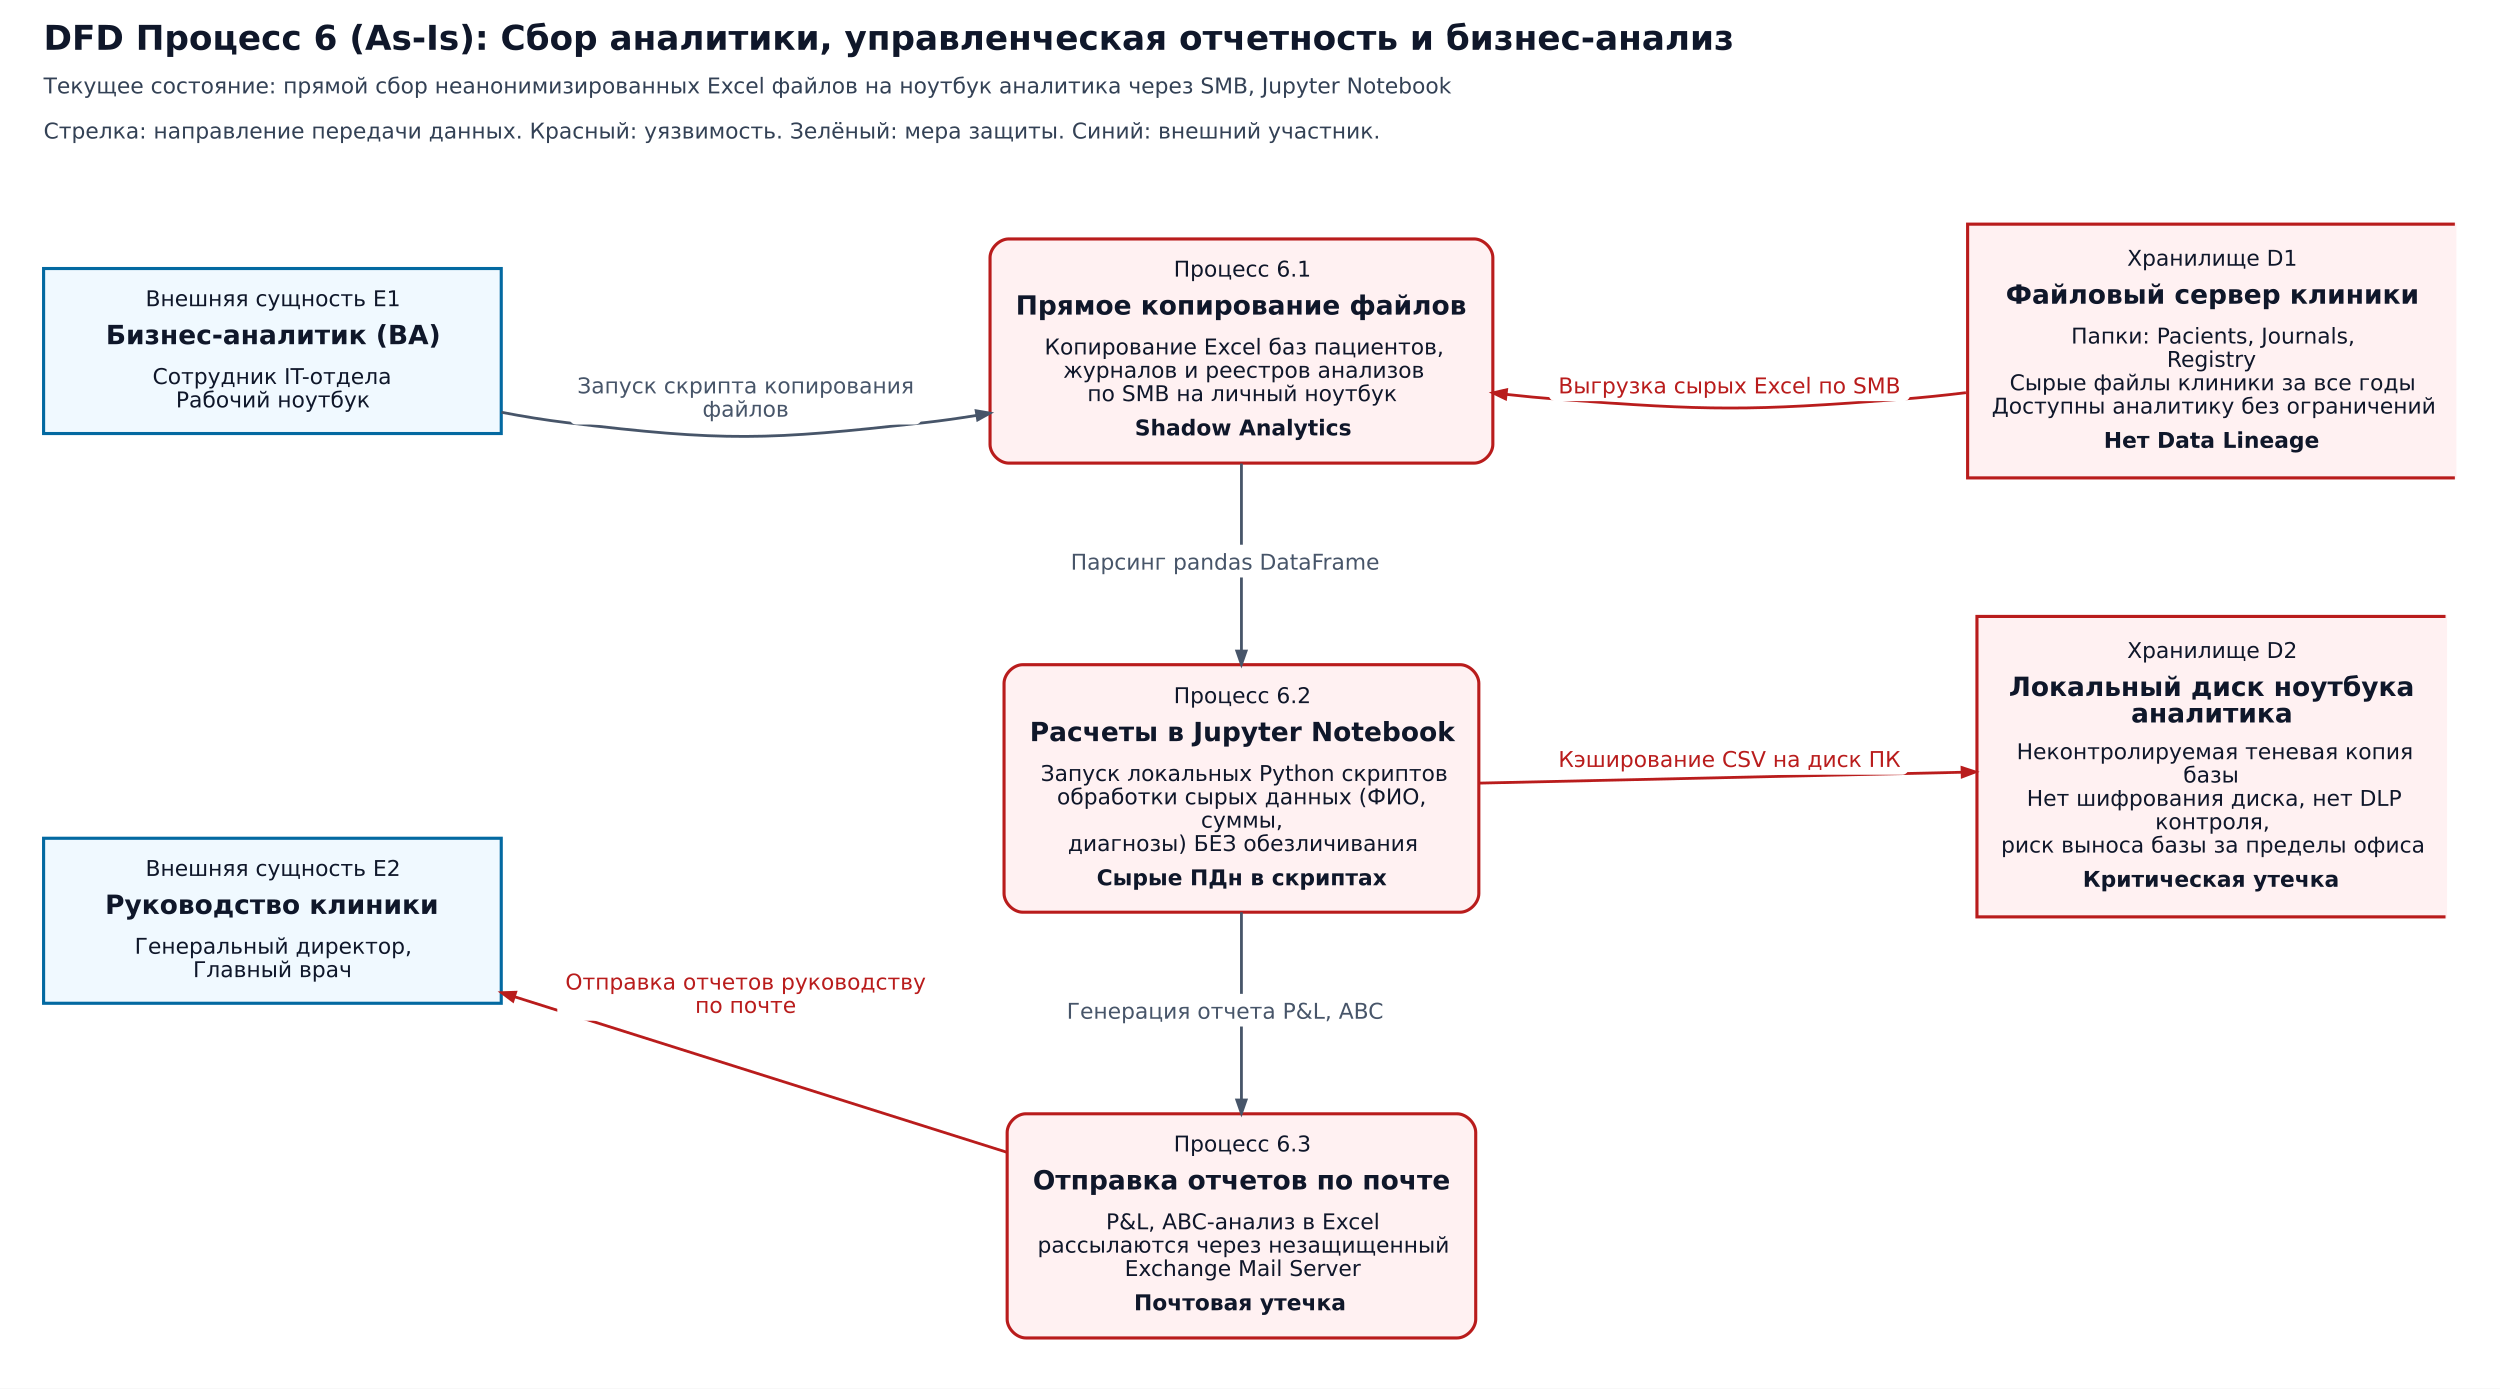
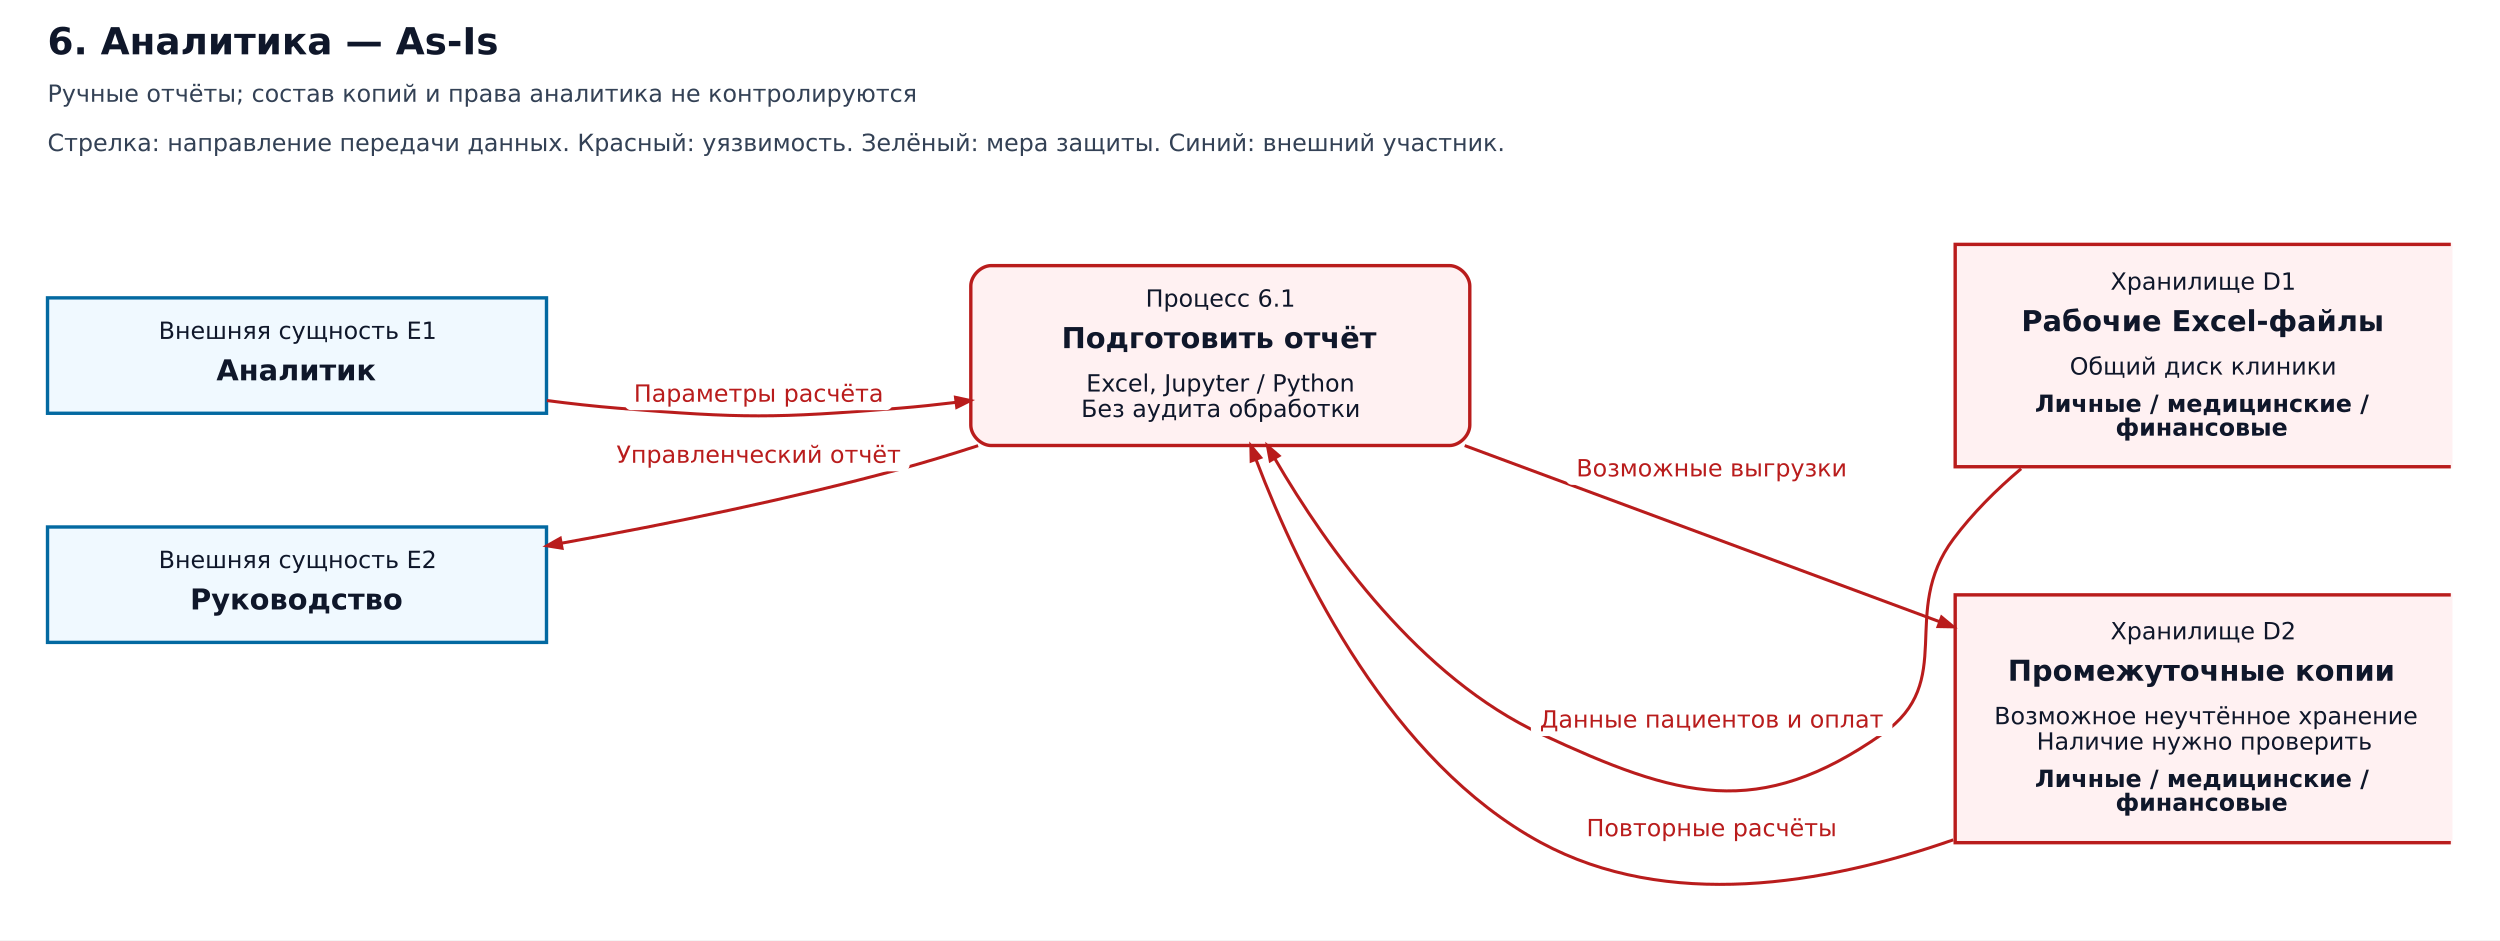
- <svg xmlns="http://www.w3.org/2000/svg" width="1606" height="892" viewBox="0 0 1606 892" role="img" aria-labelledby="title description">
-   <rect width="1606" height="892" fill="white" />
-   <text x="28" y="32" font-family="DejaVu Sans" font-size="22" fill="#0f172a" font-weight="700">DFD Процесс 6 (As-Is): Сбор аналитики, управленческая отчетность и бизнес-анализ</text>
-   <text x="28" y="60" font-family="DejaVu Sans" font-size="14" fill="#334155" font-weight="400">Текущее состояние: прямой сбор неанонимизированных Excel файлов на ноутбук аналитика через SMB, Jupyter Notebook</text>
+ <svg xmlns="http://www.w3.org/2000/svg" width="1473" height="554" viewBox="0 0 1473 554" role="img" aria-labelledby="title description">
+   <rect width="1473" height="554" fill="white" />
+   <text x="28" y="32" font-family="DejaVu Sans" font-size="22" fill="#0f172a" font-weight="700">6. Аналитика — As-Is</text>
+   <text x="28" y="60" font-family="DejaVu Sans" font-size="14" fill="#334155" font-weight="400">Ручные отчёты; состав копий и права аналитика не контролируются</text>
  <text x="28" y="89" font-family="DejaVu Sans" font-size="14" fill="#334155" font-weight="400">Стрелка: направление передачи данных. Красный: уязвимость. Зелёный: мера защиты. Синий: внешний участник.</text>
-   <g id="graph0" class="graph" transform="translate(28,859.5)">
-     <polygon fill="white" stroke="transparent" points="-8.64,8.64 -8.64,-725.14 1558.64,-725.14 1558.64,8.64 -8.64,8.64" />
+   <g id="graph0" class="graph" transform="translate(28,521.22)">
+     <polygon fill="white" stroke="transparent" points="-8.64,8.64 -8.64,-386.86 1425.64,-386.86 1425.64,8.64 -8.64,8.64" />
    <g id="node1" class="node">
-       <polygon fill="#f0f9ff" stroke="#0369a1" stroke-width="2" points="294,-687 0,-687 0,-581 294,-581 294,-687" />
-       <text text-anchor="start" x="65.5" y="-662.8" font-family="DejaVu Sans" font-size="14.00" fill="#0f172a">Внешняя сущность E1</text>
-       <text text-anchor="start" x="40" y="-638.4" font-family="DejaVu Sans" font-weight="bold" font-size="17.00" fill="#0f172a">Бизнес-аналитик (BA)</text>
-       <text text-anchor="start" x="70" y="-612.8" font-family="DejaVu Sans" font-size="14.00" fill="#0f172a">Сотрудник IT-отдела</text>
-       <text text-anchor="start" x="85" y="-597.8" font-family="DejaVu Sans" font-size="14.00" fill="#0f172a">Рабочий ноутбук</text>
+       <polygon fill="#f0f9ff" stroke="#0369a1" stroke-width="2" points="294,-345.72 0,-345.72 0,-277.72 294,-277.72 294,-345.72" />
+       <text text-anchor="start" x="65.5" y="-321.52" font-family="DejaVu Sans" font-size="14.00" fill="#0f172a">Внешняя сущность E1</text>
+       <text text-anchor="start" x="99.5" y="-297.12" font-family="DejaVu Sans" font-weight="bold" font-size="17.00" fill="#0f172a">Аналитик</text>
    </g>
    <g id="node3" class="node">
-       <path fill="#fff1f2" stroke="#b91c1c" stroke-width="2" d="M919,-706C919,-706 620,-706 620,-706 614,-706 608,-700 608,-694 608,-694 608,-574 608,-574 608,-568 614,-562 620,-562 620,-562 919,-562 919,-562 925,-562 931,-568 931,-574 931,-574 931,-694 931,-694 931,-700 925,-706 919,-706" />
-       <text text-anchor="start" x="726" y="-681.8" font-family="DejaVu Sans" font-size="14.00" fill="#0f172a">Процесс 6.1</text>
-       <text text-anchor="start" x="624.5" y="-657.4" font-family="DejaVu Sans" font-weight="bold" font-size="17.00" fill="#0f172a">Прямое копирование файлов</text>
-       <text text-anchor="start" x="643" y="-631.8" font-family="DejaVu Sans" font-size="14.00" fill="#0f172a">Копирование Excel баз пациентов,</text>
-       <text text-anchor="start" x="655" y="-616.8" font-family="DejaVu Sans" font-size="14.00" fill="#0f172a">журналов и реестров анализов</text>
-       <text text-anchor="start" x="670.5" y="-601.8" font-family="DejaVu Sans" font-size="14.00" fill="#0f172a">по SMB на личный ноутбук</text>
-       <text text-anchor="start" x="701" y="-579.8" font-family="DejaVu Sans" font-weight="bold" font-size="14.00" fill="#0f172a">Shadow Analytics</text>
+       <path fill="#fff1f2" stroke="#b91c1c" stroke-width="2" d="M826,-364.72C826,-364.72 556,-364.72 556,-364.72 550,-364.72 544,-358.72 544,-352.72 544,-352.72 544,-270.72 544,-270.72 544,-264.72 550,-258.72 556,-258.72 556,-258.72 826,-258.72 826,-258.72 832,-258.72 838,-264.72 838,-270.72 838,-270.72 838,-352.72 838,-352.72 838,-358.72 832,-364.72 826,-364.72" />
+       <text text-anchor="start" x="647" y="-340.52" font-family="DejaVu Sans" font-size="14.00" fill="#0f172a">Процесс 6.1</text>
+       <text text-anchor="start" x="597.5" y="-316.12" font-family="DejaVu Sans" font-weight="bold" font-size="17.00" fill="#0f172a">Подготовить отчёт</text>
+       <text text-anchor="start" x="612" y="-290.52" font-family="DejaVu Sans" font-size="14.00" fill="#0f172a">Excel, Jupyter / Python</text>
+       <text text-anchor="start" x="609" y="-275.52" font-family="DejaVu Sans" font-size="14.00" fill="#0f172a">Без аудита обработки</text>
    </g>
    <g id="flow_0" class="edge">
-       <path fill="none" stroke="#475569" stroke-width="1.8" d="M294.14,-594.65C308.2,-591.95 322.32,-589.65 336,-588 437.49,-575.76 464.41,-576.61 566,-588 576.92,-589.22 588.11,-590.81 599.35,-592.65" />
-       <polygon fill="#475569" stroke="#475569" stroke-width="1.8" points="599.08,-595.62 607.96,-594.11 600.07,-589.76 599.08,-595.62" />
-       <rect x="338.0" y="-622.8" width="226.0" height="36.0" rx="4" fill="white" />
-       <text text-anchor="middle" x="451" y="-606.8" font-family="DejaVu Sans" font-size="14.00" fill="#475569">Запуск скрипта копирования</text>
-       <text text-anchor="middle" x="451" y="-591.8" font-family="DejaVu Sans" font-size="14.00" fill="#475569">файлов</text>
+       <path fill="none" stroke="#b91c1c" stroke-width="1.8" d="M294.22,-285.22C308.3,-283.39 322.4,-281.83 336,-280.72 409.53,-274.7 428.47,-274.7 502,-280.72 512.84,-281.61 523.99,-282.78 535.2,-284.14" />
+       <polygon fill="#b91c1c" stroke="#b91c1c" stroke-width="1.8" points="534.98,-287.11 543.78,-285.22 535.72,-281.21 534.98,-287.11" />
+       <rect x="340.0" y="-300.52" width="158.0" height="21.0" rx="4" fill="white" />
+       <text text-anchor="middle" x="419" y="-284.52" font-family="DejaVu Sans" font-size="14.00" fill="#b91c1c">Параметры расчёта</text>
    </g>
    <g id="node2" class="node">
-       <polygon fill="#f0f9ff" stroke="#0369a1" stroke-width="2" points="294,-321 0,-321 0,-215 294,-215 294,-321" />
-       <text text-anchor="start" x="65.5" y="-296.8" font-family="DejaVu Sans" font-size="14.00" fill="#0f172a">Внешняя сущность E2</text>
-       <text text-anchor="start" x="39.5" y="-272.4" font-family="DejaVu Sans" font-weight="bold" font-size="17.00" fill="#0f172a">Руководство клиники</text>
-       <text text-anchor="start" x="58.5" y="-246.8" font-family="DejaVu Sans" font-size="14.00" fill="#0f172a">Генеральный директор,</text>
-       <text text-anchor="start" x="96" y="-231.8" font-family="DejaVu Sans" font-size="14.00" fill="#0f172a">Главный врач</text>
+       <polygon fill="#f0f9ff" stroke="#0369a1" stroke-width="2" points="294,-210.72 0,-210.72 0,-142.72 294,-142.72 294,-210.72" />
+       <text text-anchor="start" x="65.5" y="-186.52" font-family="DejaVu Sans" font-size="14.00" fill="#0f172a">Внешняя сущность E2</text>
+       <text text-anchor="start" x="84" y="-162.12" font-family="DejaVu Sans" font-weight="bold" font-size="17.00" fill="#0f172a">Руководство</text>
+     </g>
+     <g id="flow_4" class="edge">
+       <path fill="none" stroke="#b91c1c" stroke-width="1.8" d="M548.3,-258.64C532.78,-253.6 517.13,-248.84 502,-244.72 437.56,-227.16 365.32,-212.42 302.98,-201.2" />
+       <polygon fill="#b91c1c" stroke="#b91c1c" stroke-width="1.8" points="303.15,-198.21 294.25,-199.64 302.1,-204.07 303.15,-198.21" />
+       <rect x="330.0" y="-264.52" width="178.0" height="21" rx="4" fill="white" />
+       <text text-anchor="middle" x="419" y="-248.52" font-family="DejaVu Sans" font-size="14.00" fill="#b91c1c">Управленческий отчёт</text>
    </g>
    <g id="node4" class="node">
-       <path fill="#fff1f2" stroke="#b91c1c" stroke-width="2" d="M910,-432.5C910,-432.5 629,-432.5 629,-432.5 623,-432.5 617,-426.5 617,-420.5 617,-420.5 617,-285.5 617,-285.5 617,-279.5 623,-273.5 629,-273.5 629,-273.5 910,-273.5 910,-273.5 916,-273.5 922,-279.5 922,-285.5 922,-285.5 922,-420.5 922,-420.5 922,-426.5 916,-432.5 910,-432.5" />
-       <text text-anchor="start" x="726" y="-407.8" font-family="DejaVu Sans" font-size="14.00" fill="#0f172a">Процесс 6.2</text>
-       <text text-anchor="start" x="633.5" y="-383.4" font-family="DejaVu Sans" font-weight="bold" font-size="17.00" fill="#0f172a">Расчеты в Jupyter Notebook</text>
-       <text text-anchor="start" x="640.5" y="-357.8" font-family="DejaVu Sans" font-size="14.00" fill="#0f172a">Запуск локальных Python скриптов</text>
-       <text text-anchor="start" x="651" y="-342.8" font-family="DejaVu Sans" font-size="14.00" fill="#0f172a">обработки сырых данных (ФИО,</text>
-       <text text-anchor="start" x="743.5" y="-327.8" font-family="DejaVu Sans" font-size="14.00" fill="#0f172a">суммы,</text>
-       <text text-anchor="start" x="658" y="-312.8" font-family="DejaVu Sans" font-size="14.00" fill="#0f172a">диагнозы) БЕЗ обезличивания</text>
-       <text text-anchor="start" x="676.5" y="-290.8" font-family="DejaVu Sans" font-weight="bold" font-size="14.00" fill="#0f172a">Сырые ПДн в скриптах</text>
+       <polygon fill="#fff1f2" stroke="transparent" points="1123,-245.22 1123,-378.22 1417,-378.22 1417,-245.22 1123,-245.22" />
+       <text text-anchor="start" x="1215.5" y="-350.52" font-family="DejaVu Sans" font-size="14.00" fill="#0f172a">Хранилище D1</text>
+       <text text-anchor="start" x="1163" y="-326.12" font-family="DejaVu Sans" font-weight="bold" font-size="17.00" fill="#0f172a">Рабочие Excel-файлы</text>
+       <text text-anchor="start" x="1191.5" y="-300.52" font-family="DejaVu Sans" font-size="14.00" fill="#0f172a">Общий диск клиники</text>
+       <text text-anchor="start" x="1171" y="-278.52" font-family="DejaVu Sans" font-weight="bold" font-size="14.00" fill="#0f172a">Личные / медицинские /</text>
+       <text text-anchor="start" x="1218.5" y="-264.52" font-family="DejaVu Sans" font-weight="bold" font-size="14.00" fill="#0f172a">финансовые</text>
+       <polyline fill="none" stroke="#b91c1c" stroke-width="2" points="1416,-377.22 1124,-377.22 1124,-246.22 1416,-246.22 " />
+     </g>
+     <g id="node5" class="node">
+       <polygon fill="#fff1f2" stroke="transparent" points="1123,-23.72 1123,-171.72 1417,-171.72 1417,-23.72 1123,-23.72" />
+       <text text-anchor="start" x="1215.5" y="-144.52" font-family="DejaVu Sans" font-size="14.00" fill="#0f172a">Хранилище D2</text>
+       <text text-anchor="start" x="1155" y="-120.12" font-family="DejaVu Sans" font-weight="bold" font-size="17.00" fill="#0f172a">Промежуточные копии</text>
+       <text text-anchor="start" x="1147" y="-94.52" font-family="DejaVu Sans" font-size="14.00" fill="#0f172a">Возможное неучтённое хранение</text>
+       <text text-anchor="start" x="1172" y="-79.52" font-family="DejaVu Sans" font-size="14.00" fill="#0f172a">Наличие нужно проверить</text>
+       <text text-anchor="start" x="1171" y="-57.52" font-family="DejaVu Sans" font-weight="bold" font-size="14.00" fill="#0f172a">Личные / медицинские /</text>
+       <text text-anchor="start" x="1218.5" y="-43.52" font-family="DejaVu Sans" font-weight="bold" font-size="14.00" fill="#0f172a">финансовые</text>
+       <polyline fill="none" stroke="#b91c1c" stroke-width="2" points="1416,-170.72 1124,-170.72 1124,-24.72 1416,-24.72 " />
    </g>
    <g id="flow_2" class="edge">
-       <path fill="none" stroke="#475569" stroke-width="1.8" d="M769.5,-561.72C769.5,-525.04 769.5,-480.17 769.5,-441.45" />
-       <polygon fill="#475569" stroke="#475569" stroke-width="1.8" points="772.48,-441.27 769.5,-432.77 766.53,-441.27 772.48,-441.27" />
-       <rect x="655.0" y="-509.55" width="208.0" height="21.0" rx="4" fill="white" />
-       <text text-anchor="middle" x="759" y="-493.55" font-family="DejaVu Sans" font-size="14.00" fill="#475569">Парсинг pandas DataFrame</text>
+       <path fill="none" stroke="#b91c1c" stroke-width="1.8" d="M835,-258.68C920.04,-227.14 1027.92,-187.13 1114.85,-154.89" />
+       <polygon fill="#b91c1c" stroke="#b91c1c" stroke-width="1.8" points="1115.99,-157.64 1122.93,-151.89 1113.92,-152.06 1115.99,-157.64" />
+       <rect x="894.5" y="-256.52" width="172.0" height="21" rx="4" fill="white" />
+       <text text-anchor="middle" x="980.5" y="-240.52" font-family="DejaVu Sans" font-size="14.00" fill="#b91c1c">Возможные выгрузки</text>
    </g>
-     <g id="node6" class="node">
-       <polygon fill="#fff1f2" stroke="transparent" points="1235,-551.5 1235,-716.5 1550,-716.5 1550,-551.5 1235,-551.5" />
-       <text text-anchor="start" x="1338.5" y="-688.8" font-family="DejaVu Sans" font-size="14.00" fill="#0f172a">Хранилище D1</text>
-       <text text-anchor="start" x="1260.5" y="-664.4" font-family="DejaVu Sans" font-weight="bold" font-size="17.00" fill="#0f172a">Файловый сервер клиники</text>
-       <text text-anchor="start" x="1302.5" y="-638.8" font-family="DejaVu Sans" font-size="14.00" fill="#0f172a">Папки: Pacients, Journals,</text>
-       <text text-anchor="start" x="1364" y="-623.8" font-family="DejaVu Sans" font-size="14.00" fill="#0f172a">Registry</text>
-       <text text-anchor="start" x="1263" y="-608.8" font-family="DejaVu Sans" font-size="14.00" fill="#0f172a">Сырые файлы клиники за все годы</text>
-       <text text-anchor="start" x="1251.5" y="-593.8" font-family="DejaVu Sans" font-size="14.00" fill="#0f172a">Доступны аналитику без ограничений</text>
-       <text text-anchor="start" x="1323.5" y="-571.8" font-family="DejaVu Sans" font-weight="bold" font-size="14.00" fill="#0f172a">Нет Data Lineage</text>
-       <polyline fill="none" stroke="#b91c1c" stroke-width="2" points="1549,-715.5 1236,-715.5 1236,-552.5 1549,-552.5 " />
-     </g>
-     <g id="node5" class="node">
-       <path fill="#fff1f2" stroke="#b91c1c" stroke-width="2" d="M908,-144C908,-144 631,-144 631,-144 625,-144 619,-138 619,-132 619,-132 619,-12 619,-12 619,-6 625,0 631,0 631,0 908,0 908,0 914,0 920,-6 920,-12 920,-12 920,-132 920,-132 920,-138 914,-144 908,-144" />
-       <text text-anchor="start" x="726" y="-119.8" font-family="DejaVu Sans" font-size="14.00" fill="#0f172a">Процесс 6.3</text>
-       <text text-anchor="start" x="635.5" y="-95.4" font-family="DejaVu Sans" font-weight="bold" font-size="17.00" fill="#0f172a">Отправка отчетов по почте</text>
-       <text text-anchor="start" x="682.5" y="-69.8" font-family="DejaVu Sans" font-size="14.00" fill="#0f172a">P&amp;L, ABC-анализ в Excel</text>
-       <text text-anchor="start" x="638.5" y="-54.8" font-family="DejaVu Sans" font-size="14.00" fill="#0f172a">рассылаются через незащищенный</text>
-       <text text-anchor="start" x="694.5" y="-39.8" font-family="DejaVu Sans" font-size="14.00" fill="#0f172a">Exchange Mail Server</text>
-       <text text-anchor="start" x="700.5" y="-17.8" font-family="DejaVu Sans" font-weight="bold" font-size="14.00" fill="#0f172a">Почтовая утечка</text>
-     </g>
-     <g id="flow_4" class="edge">
-       <path fill="none" stroke="#475569" stroke-width="1.8" d="M769.5,-273.47C769.5,-235.89 769.5,-191.11 769.5,-153.31" />
-       <polygon fill="#475569" stroke="#475569" stroke-width="1.8" points="772.48,-152.86 769.5,-144.36 766.53,-152.86 772.48,-152.86" />
-       <rect x="652.0" y="-221.05" width="214.0" height="21.0" rx="4" fill="white" />
-       <text text-anchor="middle" x="759" y="-205.05" font-family="DejaVu Sans" font-size="14.00" fill="#475569">Генерация отчета P&amp;L, ABC</text>
-     </g>
-     <g id="node7" class="node">
-       <polygon fill="#fff1f2" stroke="transparent" points="1241,-269.5 1241,-464.5 1544,-464.5 1544,-269.5 1241,-269.5" />
-       <text text-anchor="start" x="1338.5" y="-436.8" font-family="DejaVu Sans" font-size="14.00" fill="#0f172a">Хранилище D2</text>
-       <text text-anchor="start" x="1262.5" y="-412.4" font-family="DejaVu Sans" font-weight="bold" font-size="17.00" fill="#0f172a">Локальный диск ноутбука</text>
-       <text text-anchor="start" x="1341" y="-395.4" font-family="DejaVu Sans" font-weight="bold" font-size="17.00" fill="#0f172a">аналитика</text>
-       <text text-anchor="start" x="1267.5" y="-371.8" font-family="DejaVu Sans" font-size="14.00" fill="#0f172a">Неконтролируемая теневая копия</text>
-       <text text-anchor="start" x="1374.5" y="-356.8" font-family="DejaVu Sans" font-size="14.00" fill="#0f172a">базы</text>
-       <text text-anchor="start" x="1274" y="-341.8" font-family="DejaVu Sans" font-size="14.00" fill="#0f172a">Нет шифрования диска, нет DLP</text>
-       <text text-anchor="start" x="1356.5" y="-326.8" font-family="DejaVu Sans" font-size="14.00" fill="#0f172a">контроля,</text>
-       <text text-anchor="start" x="1257.5" y="-311.8" font-family="DejaVu Sans" font-size="14.00" fill="#0f172a">риск выноса базы за пределы офиса</text>
-       <text text-anchor="start" x="1310" y="-289.8" font-family="DejaVu Sans" font-weight="bold" font-size="14.00" fill="#0f172a">Критическая утечка</text>
-       <polyline fill="none" stroke="#b91c1c" stroke-width="2" points="1543,-463.5 1242,-463.5 1242,-270.5 1543,-270.5 " />
+     <g id="flow_1" class="edge">
+       <path fill="none" stroke="#b91c1c" stroke-width="1.8" d="M1162.85,-245.06C1148.13,-232.62 1134.23,-218.74 1123,-203.72 1090.42,-160.14 1125.59,-119.9 1081,-88.72 1007.79,-37.52 961.01,-51.06 880,-88.72 808.52,-121.95 754.45,-197.23 723.05,-251.13" />
+       <polygon fill="#b91c1c" stroke="#b91c1c" stroke-width="1.8" points="720.42,-249.73 718.77,-258.59 725.58,-252.7 720.42,-249.73" />
+       <rect x="874.0" y="-108.52" width="213.0" height="21.0" rx="4" fill="white" />
+       <text text-anchor="middle" x="980.5" y="-92.52" font-family="DejaVu Sans" font-size="14.00" fill="#b91c1c">Данные пациентов и оплат</text>
    </g>
    <g id="flow_3" class="edge">
-       <path fill="none" stroke="#b91c1c" stroke-width="1.8" d="M922.02,-356.42C1016.12,-358.54 1136.9,-361.26 1232.39,-363.41" />
-       <polygon fill="#b91c1c" stroke="#b91c1c" stroke-width="1.8" points="1232.4,-366.39 1240.97,-363.61 1232.54,-360.44 1232.4,-366.39" />
-       <rect x="968.0" y="-382.8" width="230.0" height="21.0" rx="4" fill="white" />
-       <text text-anchor="middle" x="1083" y="-366.8" font-family="DejaVu Sans" font-size="14.00" fill="#b91c1c">Кэширование CSV на диск ПК</text>
-     </g>
-     <g id="flow_5" class="edge">
-       <path fill="none" stroke="#b91c1c" stroke-width="1.8" d="M618.91,-119.25C523.2,-149.48 399.32,-188.61 302.65,-219.15" />
-       <polygon fill="#b91c1c" stroke="#b91c1c" stroke-width="1.8" points="301.47,-216.4 294.26,-221.8 303.27,-222.08 301.47,-216.4" />
-       <rect x="330.0" y="-239.8" width="242.0" height="36.0" rx="4" fill="white" />
-       <text text-anchor="middle" x="451" y="-223.8" font-family="DejaVu Sans" font-size="14.00" fill="#b91c1c">Отправка отчетов руководству</text>
-       <text text-anchor="middle" x="451" y="-208.8" font-family="DejaVu Sans" font-size="14.00" fill="#b91c1c">по почте</text>
-     </g>
-     <g id="flow_1" class="edge">
-       <path fill="none" stroke="#b91c1c" stroke-width="1.8" d="M1234.92,-607.24C1220.78,-605.52 1206.65,-604.06 1193,-603 1095.52,-595.43 1070.5,-595.58 973,-603 962.12,-603.83 950.94,-604.9 939.69,-606.15" />
-       <polygon fill="#b91c1c" stroke="#b91c1c" stroke-width="1.8" points="939.18,-603.22 931.07,-607.14 939.86,-609.13 939.18,-603.22" />
-       <rect x="967.0" y="-622.8" width="232.0" height="21.0" rx="4" fill="white" />
-       <text text-anchor="middle" x="1083" y="-606.8" font-family="DejaVu Sans" font-size="14.00" fill="#b91c1c">Выгрузка сырых Excel по SMB</text>
+       <path fill="none" stroke="#b91c1c" stroke-width="1.8" d="M1122.85,-26.38C1046.68,0.24 954.2,15.38 880,-24.72 791.88,-72.34 738.41,-181.24 712.09,-250.36" />
+       <polygon fill="#b91c1c" stroke="#b91c1c" stroke-width="1.8" points="709.2,-249.58 709.01,-258.59 714.77,-251.67 709.2,-249.58" />
+       <rect x="901.0" y="-44.52" width="159.0" height="21" rx="4" fill="white" />
+       <text text-anchor="middle" x="980.5" y="-28.52" font-family="DejaVu Sans" font-size="14.00" fill="#b91c1c">Повторные расчёты</text>
    </g>
  </g>
</svg>
